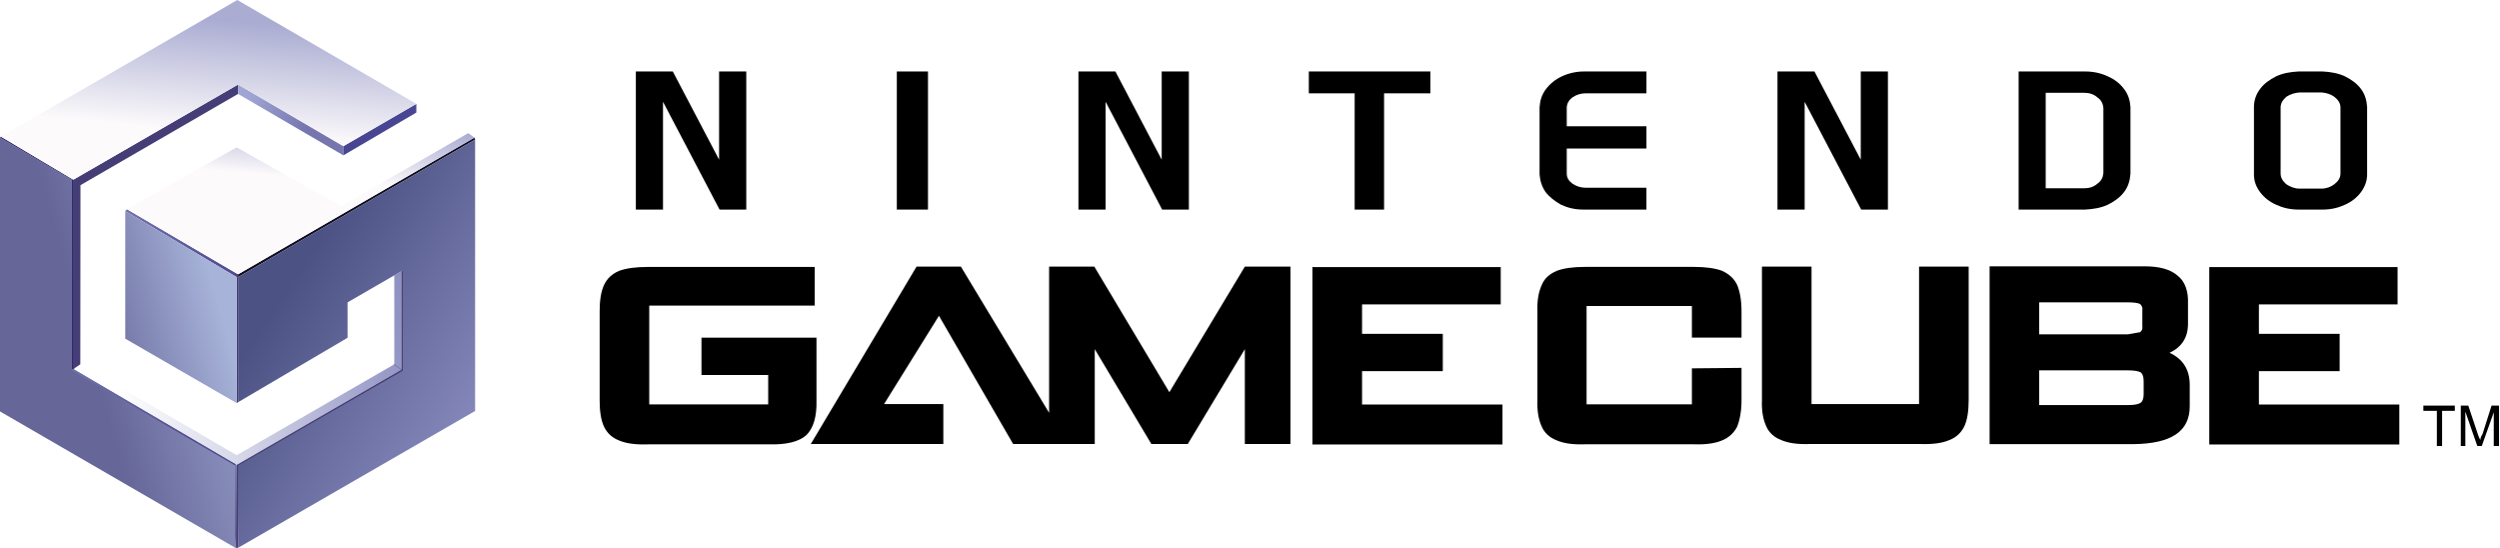
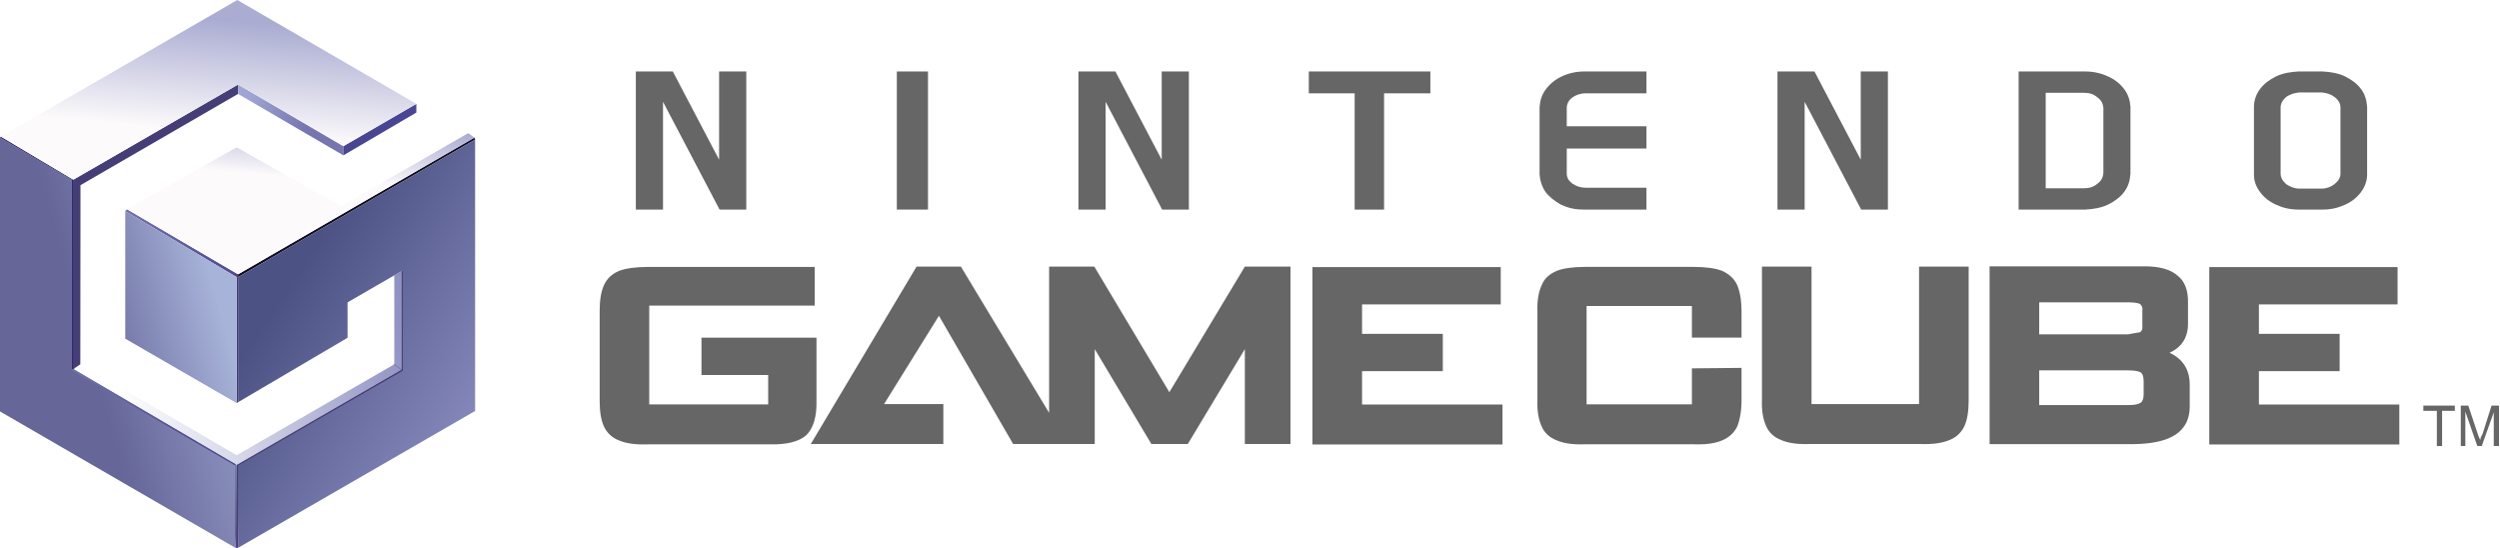
<svg xmlns="http://www.w3.org/2000/svg" version="1.1" id="Ebene_1" x="0px" y="0px" width="566.93px" height="124.23px" viewBox="0 0 566.93 124.23" enable-background="new 0 0 566.93 124.23" xml:space="preserve">
+   <defs id="defs161" />
  <g id="underneath_1_">
</g>
  <g id="BOTTOM_LEFT_LINE">
</g>
-   <g>
-     <g>
+   <g id="g156">
+     <g id="g131">
      <g id="Layer_6">
-         <line fill="none" x1="29.248" y1="99.123" x2="28.12" y2="98.282" />
+         <line fill="none" x1="29.248" y1="99.123" x2="28.12" y2="98.282" id="line4" />
      </g>
      <g id="_x33_D_PART">
        <linearGradient id="SVGID_1_" gradientUnits="userSpaceOnUse" x1="24.415" y1="564.872" x2="104.743" y2="551.509" gradientTransform="matrix(1 0 0 1 -0.0049 -473.4258)">
-           <stop offset="0.037" style="stop-color:#FFFFFF" />
-           <stop offset="0.896" style="stop-color:#898CBF" />
+           <stop offset="0.037" style="stop-color:#FFFFFF" id="stop7" />
+           <stop offset="0.896" style="stop-color:#898CBF" id="stop9" />
        </linearGradient>
-         <polygon fill="url(#SVGID_1_)" points="89.451,62.438 89.451,82.608 53.699,103.224 18.222,82.608 16.628,83.691 53.699,105.427      91.065,83.824 91.065,61.505    " />
+         <polygon fill="url(#SVGID_1_)" points="89.451,62.438 89.451,82.608 53.699,103.224 18.222,82.608 16.628,83.691 53.699,105.427      91.065,83.824 91.065,61.505    " id="polygon12" />
      </g>
      <g id="black_line_thing">
-         <polygon fill="#7A7EAE" points="89.451,82.52 91.065,83.685 91.065,83.824 90.963,83.9 89.308,82.69 89.451,82.608    " />
+         <polygon fill="#7A7EAE" points="89.451,82.52 91.065,83.685 91.065,83.824 90.963,83.9 89.308,82.69 89.451,82.608    " id="polygon15" />
      </g>
      <g id="dark_purple_top_line">
        <linearGradient id="SVGID_2_" gradientUnits="userSpaceOnUse" x1="28.461" y1="68.837" x2="54.049" y2="68.837" gradientTransform="matrix(1 0 0 -1 -0.0449 123.9897)">
-           <stop offset="0" style="stop-color:#6E70A9" />
-           <stop offset="0.969" style="stop-color:#514A8E" />
+           <stop offset="0" style="stop-color:#6E70A9" id="stop18" />
+           <stop offset="0.969" style="stop-color:#514A8E" id="stop20" />
        </linearGradient>
-         <polygon fill="url(#SVGID_2_)" points="54.004,62.205 28.814,47.455 28.416,47.853 53.699,62.851    " />
+         <polygon fill="url(#SVGID_2_)" points="54.004,62.205 28.814,47.455 28.416,47.853 53.699,62.851    " id="polygon23" />
        <linearGradient id="SVGID_3_" gradientUnits="userSpaceOnUse" x1="53.857" y1="61.681" x2="54.185" y2="61.681" gradientTransform="matrix(1 0 0 -1 -0.0449 123.9897)">
-           <stop offset="0" style="stop-color:#6E70A9" />
-           <stop offset="0.969" style="stop-color:#514A8E" />
+           <stop offset="0" style="stop-color:#6E70A9" id="stop25" />
+           <stop offset="0.969" style="stop-color:#514A8E" id="stop27" />
        </linearGradient>
-         <polygon fill="url(#SVGID_3_)" points="53.922,62.205 54.107,62.205 54.14,62.413 53.813,62.413    " />
+         <polygon fill="url(#SVGID_3_)" points="53.922,62.205 54.107,62.205 54.14,62.413 53.813,62.413    " id="polygon30" />
      </g>
      <g id="top_black_line">
-         <polygon fill="#120F22" points="54.004,62.851 54.004,62.205 107.627,31.206 107.785,31.647    " />
+         <polygon fill="#120F22" points="54.004,62.851 54.004,62.205 107.627,31.206 107.785,31.647    " id="polygon33" />
      </g>
      <g id="LOGO_DARK_LINES">
-         <polygon fill="#453D76" points="54.004,124.23 54.363,105.729 91.582,84.28 91.72,61.312 91.065,61.312 91.065,83.824      53.699,105.427 53.565,124.23    " />
+         <polygon fill="#453D76" points="54.004,124.23 54.363,105.729 91.582,84.28 91.72,61.312 91.065,61.312 91.065,83.824      53.699,105.427 53.565,124.23    " id="polygon36" />
      </g>
      <g id="LOGO">
        <linearGradient id="SVGID_4_" gradientUnits="userSpaceOnUse" x1="64.085" y1="540.326" x2="108.726" y2="569.631" gradientTransform="matrix(1 0 0 1 -0.0049 -473.4258)">
-           <stop offset="0" style="stop-color:#4C5284" />
-           <stop offset="1" style="stop-color:#8789BC" />
+           <stop offset="0" style="stop-color:#4C5284" id="stop39" />
+           <stop offset="1" style="stop-color:#8789BC" id="stop41" />
        </linearGradient>
-         <polygon fill="url(#SVGID_4_)" points="54.004,91.212 54.004,62.851 107.785,31.647 107.785,93.197 54.004,124.23      54.004,105.573 91.361,84.062 91.361,61.332 78.85,68.566 78.85,76.595    " />
+         <polygon fill="url(#SVGID_4_)" points="54.004,91.212 54.004,62.851 107.785,31.647 107.785,93.197 54.004,124.23      54.004,105.573 91.361,84.062 91.361,61.332 78.85,68.566 78.85,76.595    " id="polygon44" />
      </g>
      <g id="BOTTOM_LAIN_LEFT_LIGHT_LINE">
        <linearGradient id="SVGID_5_" gradientUnits="userSpaceOnUse" x1="53.464" y1="596.999" x2="53.153" y2="577.096" gradientTransform="matrix(1 0 0 1 -0.0049 -473.4258)">
-           <stop offset="0.11" style="stop-color:#4C407E" />
-           <stop offset="0.89" style="stop-color:#666699" />
-           <stop offset="1" style="stop-color:#A7B3D9" />
-           <stop offset="1" style="stop-color:#9BA5CD" />
+           <stop offset="0.11" style="stop-color:#4C407E" id="stop47" />
+           <stop offset="0.89" style="stop-color:#666699" id="stop49" />
+           <stop offset="1" style="stop-color:#A7B3D9" id="stop51" />
+           <stop offset="1" style="stop-color:#9BA5CD" id="stop53" />
        </linearGradient>
-         <polyline fill="url(#SVGID_5_)" points="53.402,124.23 53.699,124.23 53.699,105.427 52.642,104.806 53.402,124.23    " />
+         <polyline fill="url(#SVGID_5_)" points="53.402,124.23 53.699,124.23 53.699,105.427 52.642,104.806 53.402,124.23    " id="polyline56" />
      </g>
      <g id="underneath">
-         <polyline fill="#2D2868" points="16.542,40.703 16.771,40.897 16.862,83.532 16.628,83.691 16.486,83.601 16.542,40.703    " />
+         <polyline fill="#2D2868" points="16.542,40.703 16.771,40.897 16.862,83.532 16.628,83.691 16.486,83.601 16.542,40.703    " id="polyline59" />
      </g>
      <g id="LEFT_3D_PURPLE_SHADOW">
-         <polygon fill="#453D76" points="18.222,82.608 16.628,83.691 16.628,40.755 54.004,19.174 54.004,21.3 18.26,41.987    " />
+         <polygon fill="#453D76" points="18.222,82.608 16.628,83.691 16.628,40.755 54.004,19.174 54.004,21.3 18.26,41.987    " id="polygon62" />
      </g>
      <g id="MAIN_DARK_PURPLE_LINE">
-         <polygon fill="#453D76" points="54.004,62.094 54.004,91.212 53.699,91.417 53.699,62.851 53.699,62.028    " />
+         <polygon fill="#453D76" points="54.004,62.094 54.004,91.212 53.699,91.417 53.699,62.851 53.699,62.028    " id="polygon65" />
      </g>
      <g id="logo_LEFT_side">
        <linearGradient id="SVGID_6_" gradientUnits="userSpaceOnUse" x1="4.824" y1="553.133" x2="66.026" y2="536.124" gradientTransform="matrix(1 0 0 1 -0.0049 -473.4258)">
-           <stop offset="0.233" style="stop-color:#666699" />
-           <stop offset="0.724" style="stop-color:#A7B3D9" />
+           <stop offset="0.233" style="stop-color:#666699" id="stop68" />
+           <stop offset="0.724" style="stop-color:#A7B3D9" id="stop70" />
        </linearGradient>
-         <polygon fill="url(#SVGID_6_)" points="28.416,47.853 28.416,76.802 53.699,91.417 53.699,62.851    " />
+         <polygon fill="url(#SVGID_6_)" points="28.416,47.853 28.416,76.802 53.699,91.417 53.699,62.851    " id="polygon73" />
        <linearGradient id="SVGID_7_" gradientUnits="userSpaceOnUse" x1="5.882" y1="556.931" x2="67.08" y2="539.923" gradientTransform="matrix(1 0 0 1 -0.0049 -473.4258)">
-           <stop offset="0.233" style="stop-color:#666699" />
-           <stop offset="0.991" style="stop-color:#A7B3D9" />
+           <stop offset="0.233" style="stop-color:#666699" id="stop75" />
+           <stop offset="0.991" style="stop-color:#A7B3D9" id="stop77" />
        </linearGradient>
-         <polygon fill="url(#SVGID_7_)" points="53.402,123.926 53.402,105.251 16.628,83.691 16.628,40.964 0,31.206 0,93.302      53.402,124.23    " />
+         <polygon fill="url(#SVGID_7_)" points="53.402,123.926 53.402,105.251 16.628,83.691 16.628,40.964 0,31.206 0,93.302      53.402,124.23    " id="polygon80" />
      </g>
      <g id="left_purple_line">
-         <rect x="16.343" y="40.755" fill="#2D2868" width="0.285" height="42.938" />
-         <polygon fill="#2D2868" points="16.628,40.755 0.214,30.992 0,31.206 16.486,40.897    " />
+         <rect x="16.343" y="40.755" fill="#2D2868" width="0.285" height="42.938" id="rect83" />
+         <polygon fill="#2D2868" points="16.628,40.755 0.214,30.992 0,31.206 16.486,40.897    " id="polygon85" />
      </g>
      <g id="BOTTOM_PURPLE_LINE">
        <linearGradient id="SVGID_8_" gradientUnits="userSpaceOnUse" x1="19.586" y1="559.814" x2="43.921" y2="572.836" gradientTransform="matrix(1 0 0 1 -0.0049 -473.4258)">
-           <stop offset="0" style="stop-color:#6E70A9" />
-           <stop offset="0.969" style="stop-color:#514A8E" />
+           <stop offset="0" style="stop-color:#6E70A9" id="stop88" />
+           <stop offset="0.969" style="stop-color:#514A8E" id="stop90" />
        </linearGradient>
-         <polygon fill="url(#SVGID_8_)" points="53.402,105.251 53.402,105.603 16.343,84.015 16.343,83.691 16.628,83.691    " />
+         <polygon fill="url(#SVGID_8_)" points="53.402,105.251 53.402,105.603 16.343,84.015 16.343,83.691 16.628,83.691    " id="polygon93" />
      </g>
      <g id="top_middle_light_line">
        <linearGradient id="SVGID_9_" gradientUnits="userSpaceOnUse" x1="55.735" y1="495.654" x2="71.185" y2="503.171" gradientTransform="matrix(1 0 0 1 -0.0049 -473.4258)">
-           <stop offset="0.037" style="stop-color:#9EA5D3" />
-           <stop offset="0.902" style="stop-color:#7675AE" />
+           <stop offset="0.037" style="stop-color:#9EA5D3" id="stop96" />
+           <stop offset="0.902" style="stop-color:#7675AE" id="stop98" />
        </linearGradient>
-         <polygon fill="url(#SVGID_9_)" points="54.004,19.174 77.901,33.142 77.901,35.231 54.004,21.3    " />
+         <polygon fill="url(#SVGID_9_)" points="54.004,19.174 77.901,33.142 77.901,35.231 54.004,21.3    " id="polygon101" />
      </g>
      <g id="top_right">
-         <polygon fill="#484592" points="77.901,33.142 77.901,35.231 94.454,25.524 94.454,23.552    " />
+         <polygon fill="#484592" points="77.901,33.142 77.901,35.231 94.454,25.524 94.454,23.552    " id="polygon104" />
      </g>
      <g id="MAIN_TOP">
-         <path fill="none" d="M0,31.206" />
+         <path fill="none" d="M0,31.206" id="path107" />
        <linearGradient id="SVGID_10_" gradientUnits="userSpaceOnUse" x1="0.219" y1="504.418" x2="0.219" y2="504.418" gradientTransform="matrix(1 0 0 1 -0.0049 -473.4258)">
-           <stop offset="0.233" style="stop-color:#666699" />
-           <stop offset="0.991" style="stop-color:#A7B3D9" />
+           <stop offset="0.233" style="stop-color:#666699" id="stop109" />
+           <stop offset="0.991" style="stop-color:#A7B3D9" id="stop111" />
        </linearGradient>
-         <path fill="url(#SVGID_10_)" d="M0.214,30.992" />
+         <path fill="url(#SVGID_10_)" d="M0.214,30.992" id="path114" />
        <linearGradient id="SVGID_11_" gradientUnits="userSpaceOnUse" x1="49.386" y1="477.947" x2="45.741" y2="518.442" gradientTransform="matrix(1 0 0 1 -0.0049 -473.4258)">
-           <stop offset="0" style="stop-color:#AAACD2" />
-           <stop offset="0.626" style="stop-color:#FCFAFB" />
+           <stop offset="0" style="stop-color:#AAACD2" id="stop116" />
+           <stop offset="0.626" style="stop-color:#FCFAFB" id="stop118" />
        </linearGradient>
-         <polygon fill="url(#SVGID_11_)" points="53.833,0 94.454,23.552 77.901,33.142 54.004,19.174 16.628,40.755 0.214,30.992    " />
+         <polygon fill="url(#SVGID_11_)" points="53.833,0 94.454,23.552 77.901,33.142 54.004,19.174 16.628,40.755 0.214,30.992    " id="polygon121" />
        <linearGradient id="SVGID_12_" gradientUnits="userSpaceOnUse" x1="71.78" y1="473.265" x2="68.135" y2="513.761" gradientTransform="matrix(1 0 0 1 -0.0049 -473.4258)">
-           <stop offset="0.674" style="stop-color:#AAACD2" />
-           <stop offset="1" style="stop-color:#FCFAFB" />
+           <stop offset="0.674" style="stop-color:#AAACD2" id="stop123" />
+           <stop offset="1" style="stop-color:#FCFAFB" id="stop125" />
        </linearGradient>
-         <polygon fill="url(#SVGID_12_)" points="28.814,47.455 53.68,33.409 77.369,46.781 106.232,30.192 107.627,31.206 54.004,62.205         " />
+         <polygon fill="url(#SVGID_12_)" points="28.814,47.455 53.68,33.409 77.369,46.781 106.232,30.192 107.627,31.206 54.004,62.205         " id="polygon128" />
      </g>
    </g>
-     <g>
-       <path id="path23497" d="M373.52,21.158v-4.949h-14.143c-1.816,0-3.533,0.404-5.054,1.11c-1.513,0.71-2.726,1.718-3.634,2.932    c-0.908,1.209-1.314,2.529-1.416,4.04v15.252c0.1,1.417,0.508,2.729,1.313,3.944c0.912,1.21,2.121,2.116,3.537,2.924    c1.516,0.71,3.127,1.115,5.053,1.115h14.34v-4.949h-13.739c-1.11,0-2.118-0.306-3.022-0.911c-0.815-0.604-1.318-1.312-1.318-2.319    v-5.657h18.082v-5.053h-18.082v-4.142c0-1.013,0.503-1.817,1.318-2.427c0.904-0.606,1.912-0.91,3.022-0.91h13.739" />
-       <path id="path23501" d="M457.952,16.21v31.317h15.102c1.916-0.098,3.625-0.405,5.139-1.107c1.609-0.804,2.818-1.712,3.723-2.921    c0.908-1.203,1.307-2.615,1.408-4.127V24.266c-0.102-1.507-0.5-2.821-1.408-4.028c-0.904-1.208-2.111-2.213-3.723-2.921    c-1.514-0.705-3.225-1.107-5.139-1.107H457.952L457.952,16.21z M475.778,22.052c0.898,0.604,1.303,1.407,1.404,2.418v14.803    c-0.104,1.006-0.506,1.812-1.404,2.416c-0.809,0.703-1.82,1.005-2.928,1.005h-8.758V21.046h8.758    C473.958,21.046,474.969,21.347,475.778,22.052" />
-       <path id="path23503" d="M531.958,17.302c-1.488-0.692-3.172-0.993-5.053-1.093h-5.453c-1.885,0.099-3.566,0.4-5.057,1.093    c-1.584,0.794-2.775,1.68-3.666,2.874c-0.895,1.186-1.389,2.576-1.389,4.063v15.359c0,1.486,0.494,2.777,1.389,3.967    c0.891,1.19,2.082,2.179,3.666,2.874c1.49,0.693,3.172,1.089,5.057,1.089h5.453c1.881,0,3.563-0.396,5.053-1.089    c1.584-0.694,2.773-1.684,3.666-2.874c0.893-1.191,1.387-2.577,1.387-3.967v-15.36c-0.096-1.487-0.494-2.877-1.387-4.063    C534.731,18.981,533.542,18.095,531.958,17.302z M529.579,21.958c0.891,0.694,1.387,1.484,1.387,2.382v15.059    c0,0.892-0.496,1.686-1.387,2.379c-0.793,0.597-1.787,0.994-2.873,0.994h-5.055c-1.094,0-2.084-0.396-2.977-0.994    c-0.789-0.694-1.285-1.487-1.285-2.379V24.34c0-0.897,0.496-1.688,1.285-2.382c0.893-0.596,1.883-0.893,2.977-0.992h5.055    C527.793,21.067,528.786,21.363,529.579,21.958" />
-       <path id="path23515" d="M169.301,16.21h-6.163v20.003L152.634,16.21h-8.385v31.317h6.163V23.083l12.828,24.444h6.061V16.21" />
-       <path id="path23515_1_" d="M269.711,16.21h-6.163v20.003L253.043,16.21h-8.385v31.317h6.163V23.083l12.828,24.444h6.062V16.21" />
-       <path id="path23515_2_" d="M428.299,16.21h-6.162v20.003L411.633,16.21h-8.387v31.317h6.163V23.083l12.828,24.444h6.062V16.21" />
-       <path id="path23517" d="M210.526,47.527V16.21h-7.07v31.317H210.526L210.526,47.527" />
-       <path id="path23521" d="M296.922,16.21v4.949h10.401v26.369h6.671v-26.37h10.504v-4.949H296.92l0,0" />
+     <g id="g141">
+       <path id="path23497" d="M373.52,21.158v-4.949h-14.143c-1.816,0-3.533,0.404-5.054,1.11c-1.513,0.71-2.726,1.718-3.634,2.932    c-0.908,1.209-1.314,2.529-1.416,4.04v15.252c0.1,1.417,0.508,2.729,1.313,3.944c0.912,1.21,2.121,2.116,3.537,2.924    c1.516,0.71,3.127,1.115,5.053,1.115h14.34v-4.949h-13.739c-1.11,0-2.118-0.306-3.022-0.911c-0.815-0.604-1.318-1.312-1.318-2.319    v-5.657h18.082v-5.053h-18.082v-4.142c0-1.013,0.503-1.817,1.318-2.427c0.904-0.606,1.912-0.91,3.022-0.91h13.739" style="fill:#666666" />
+       <path id="path23501" d="M457.952,16.21v31.317h15.102c1.916-0.098,3.625-0.405,5.139-1.107c1.609-0.804,2.818-1.712,3.723-2.921    c0.908-1.203,1.307-2.615,1.408-4.127V24.266c-0.102-1.507-0.5-2.821-1.408-4.028c-0.904-1.208-2.111-2.213-3.723-2.921    c-1.514-0.705-3.225-1.107-5.139-1.107H457.952L457.952,16.21z M475.778,22.052c0.898,0.604,1.303,1.407,1.404,2.418v14.803    c-0.104,1.006-0.506,1.812-1.404,2.416c-0.809,0.703-1.82,1.005-2.928,1.005h-8.758V21.046h8.758    C473.958,21.046,474.969,21.347,475.778,22.052" style="fill:#666666" />
+       <path id="path23503" d="M531.958,17.302c-1.488-0.692-3.172-0.993-5.053-1.093h-5.453c-1.885,0.099-3.566,0.4-5.057,1.093    c-1.584,0.794-2.775,1.68-3.666,2.874c-0.895,1.186-1.389,2.576-1.389,4.063v15.359c0,1.486,0.494,2.777,1.389,3.967    c0.891,1.19,2.082,2.179,3.666,2.874c1.49,0.693,3.172,1.089,5.057,1.089h5.453c1.881,0,3.563-0.396,5.053-1.089    c1.584-0.694,2.773-1.684,3.666-2.874c0.893-1.191,1.387-2.577,1.387-3.967v-15.36c-0.096-1.487-0.494-2.877-1.387-4.063    C534.731,18.981,533.542,18.095,531.958,17.302z M529.579,21.958c0.891,0.694,1.387,1.484,1.387,2.382v15.059    c0,0.892-0.496,1.686-1.387,2.379c-0.793,0.597-1.787,0.994-2.873,0.994h-5.055c-1.094,0-2.084-0.396-2.977-0.994    c-0.789-0.694-1.285-1.487-1.285-2.379V24.34c0-0.897,0.496-1.688,1.285-2.382c0.893-0.596,1.883-0.893,2.977-0.992h5.055    C527.793,21.067,528.786,21.363,529.579,21.958" style="fill:#666666" />
+       <path id="path23515" d="M169.301,16.21h-6.163v20.003L152.634,16.21h-8.385v31.317h6.163V23.083l12.828,24.444h6.061V16.21" style="fill:#666666" />
+       <path id="path23515_1_" d="M269.711,16.21h-6.163v20.003L253.043,16.21h-8.385v31.317h6.163V23.083l12.828,24.444h6.062V16.21" style="fill:#666666" />
+       <path id="path23515_2_" d="M428.299,16.21h-6.162v20.003L411.633,16.21h-8.387v31.317h6.163V23.083l12.828,24.444h6.062V16.21" style="fill:#666666" />
+       <path id="path23517" d="M210.526,47.527V16.21h-7.07v31.317H210.526L210.526,47.527" style="fill:#666666" />
+       <path id="path23521" d="M296.922,16.21v4.949h10.401v26.369h6.671v-26.37h10.504v-4.949H296.92l0,0" style="fill:#666666" />
    </g>
-     <g>
-       <path id="path23505" d="M543.92,69.03v-8.463h-42.717v40.229h43.113v-9.062h-31.855v-7.57h18.316v-8.457h-18.316V69.03H543.92    L543.92,69.03" />
-       <path id="path23507" d="M496.374,68.755c0.096-2.785-0.697-4.977-2.393-6.274c-1.596-1.394-4.08-2.09-7.467-2.09h-35.148v40.325    h32.658c8.563-0.099,12.744-2.887,12.744-8.562v-4.883c0-3.382-1.492-5.87-4.582-7.262c2.789-1.298,4.188-3.487,4.188-6.576    V68.755L496.374,68.755z M485.52,68.955c0.398,0.399,0.602,0.8,0.496,1.396v3.685c0.104,0.495-0.098,0.995-0.496,1.293    l-2.795,0.495h-20.107v-7.266h20.107C484.227,68.558,485.221,68.757,485.52,68.955L485.52,68.955z M462.618,91.855v-7.867h20.211    c1.496,0,2.393,0.201,2.889,0.5c0.402,0.401,0.596,0.998,0.596,1.993v2.886c0,0.897-0.191,1.594-0.596,1.891    c-0.496,0.4-1.393,0.597-2.889,0.597L462.618,91.855" />
-       <path id="path23509" d="M446.614,60.458h-11.25v31.167h-24.396V60.458h-11.248v30.271c-0.106,2.486,0.295,4.484,0.99,5.975    c0.6,1.395,1.797,2.49,3.389,3.089c1.597,0.695,3.684,0.993,6.47,0.896h25.093c2.789,0.097,4.977-0.201,6.57-0.896    c1.59-0.599,2.689-1.694,3.389-3.089c0.695-1.491,0.996-3.487,0.996-5.975V60.458" />
-       <path id="path23511" d="M394.09,64.607c-0.705-1.489-1.896-2.488-3.388-3.186c-1.596-0.602-3.784-0.898-6.473-0.898h-24.591    c-2.789,0-4.881,0.298-6.478,0.898c-1.591,0.697-2.786,1.696-3.382,3.186c-0.697,1.494-1.096,3.484-0.993,5.974v20.214    c-0.103,2.484,0.296,4.48,0.993,5.971c0.596,1.396,1.791,2.491,3.382,3.093c1.597,0.693,3.688,0.991,6.478,0.893h24.592    c2.688,0.098,4.877-0.199,6.473-0.893c1.492-0.602,2.684-1.697,3.387-3.093c0.597-1.489,0.996-3.485,0.996-5.971v-7.371    l-11.256,0.105v8.162h-23.893V69.39h23.893v7.165h11.256v-5.974C395.086,67.996,394.687,66.007,394.09,64.607" />
-       <path id="path23513" d="M340.461,69.03v-8.463h-42.718v40.229h43.116v-9.062h-31.861v-7.57h18.321v-8.457h-18.321V69.03H340.461    L340.461,69.03" />
-       <path id="path23523" d="M282.411,60.458l-17.127,28.48l-17.025-28.48h-10.254v33.159l-20.016-33.159h-10.056l-23.994,40.228    h30.068v-9.061h-13.442l12.447-20.013l16.828,29.072h18.519V79.179l12.842,21.505h8.266l12.942-21.505v21.505h10.354V60.457    h-10.354l0,0" />
-       <path id="path23525" d="M184.83,69.307v-8.77h-37.938c-2.685,0-4.879,0.3-6.474,0.899c-1.59,0.696-2.686,1.698-3.381,3.187    c-0.7,1.493-0.998,3.483-0.998,5.975v20.21c0,2.486,0.298,4.483,0.998,5.975c0.696,1.395,1.792,2.49,3.381,3.091    c1.594,0.692,3.789,0.991,6.474,0.895h27.584c3.978,0.097,6.768-0.599,8.458-2.091c1.595-1.595,2.391-4.183,2.294-7.868v-14.24    H159.14v8.47h15.135v6.667H147.29V69.307H184.83" />
+     <g id="g150">
+       <path id="path23505" d="M543.92,69.03v-8.463h-42.717v40.229h43.113v-9.062h-31.855v-7.57h18.316v-8.457h-18.316V69.03H543.92    L543.92,69.03" style="fill:#666666" />
+       <path id="path23507" d="M496.374,68.755c0.096-2.785-0.697-4.977-2.393-6.274c-1.596-1.394-4.08-2.09-7.467-2.09h-35.148v40.325    h32.658c8.563-0.099,12.744-2.887,12.744-8.562v-4.883c0-3.382-1.492-5.87-4.582-7.262c2.789-1.298,4.188-3.487,4.188-6.576    V68.755L496.374,68.755z M485.52,68.955c0.398,0.399,0.602,0.8,0.496,1.396v3.685c0.104,0.495-0.098,0.995-0.496,1.293    l-2.795,0.495h-20.107v-7.266h20.107C484.227,68.558,485.221,68.757,485.52,68.955L485.52,68.955z M462.618,91.855v-7.867h20.211    c1.496,0,2.393,0.201,2.889,0.5c0.402,0.401,0.596,0.998,0.596,1.993v2.886c0,0.897-0.191,1.594-0.596,1.891    c-0.496,0.4-1.393,0.597-2.889,0.597L462.618,91.855" style="fill:#666666" />
+       <path id="path23509" d="M446.614,60.458h-11.25v31.167h-24.396V60.458h-11.248v30.271c-0.106,2.486,0.295,4.484,0.99,5.975    c0.6,1.395,1.797,2.49,3.389,3.089c1.597,0.695,3.684,0.993,6.47,0.896h25.093c2.789,0.097,4.977-0.201,6.57-0.896    c1.59-0.599,2.689-1.694,3.389-3.089c0.695-1.491,0.996-3.487,0.996-5.975V60.458" style="fill:#666666" />
+       <path id="path23511" d="M394.09,64.607c-0.705-1.489-1.896-2.488-3.388-3.186c-1.596-0.602-3.784-0.898-6.473-0.898h-24.591    c-2.789,0-4.881,0.298-6.478,0.898c-1.591,0.697-2.786,1.696-3.382,3.186c-0.697,1.494-1.096,3.484-0.993,5.974v20.214    c-0.103,2.484,0.296,4.48,0.993,5.971c0.596,1.396,1.791,2.491,3.382,3.093c1.597,0.693,3.688,0.991,6.478,0.893h24.592    c2.688,0.098,4.877-0.199,6.473-0.893c1.492-0.602,2.684-1.697,3.387-3.093c0.597-1.489,0.996-3.485,0.996-5.971v-7.371    l-11.256,0.105v8.162h-23.893V69.39h23.893v7.165h11.256v-5.974C395.086,67.996,394.687,66.007,394.09,64.607" style="fill:#666666" />
+       <path id="path23513" d="M340.461,69.03v-8.463h-42.718v40.229h43.116v-9.062h-31.861v-7.57h18.321v-8.457h-18.321V69.03H340.461    L340.461,69.03" style="fill:#666666" />
+       <path id="path23523" d="M282.411,60.458l-17.127,28.48l-17.025-28.48h-10.254v33.159l-20.016-33.159h-10.056l-23.994,40.228    h30.068v-9.061h-13.442l12.447-20.013l16.828,29.072h18.519V79.179l12.842,21.505h8.266l12.942-21.505v21.505h10.354V60.457    h-10.354l0,0" style="fill:#666666" />
+       <path id="path23525" d="M184.83,69.307v-8.77h-37.938c-2.685,0-4.879,0.3-6.474,0.899c-1.59,0.696-2.686,1.698-3.381,3.187    c-0.7,1.493-0.998,3.483-0.998,5.975v20.21c0,2.486,0.298,4.483,0.998,5.975c0.696,1.395,1.792,2.49,3.381,3.091    c1.594,0.692,3.789,0.991,6.474,0.895h27.584c3.978,0.097,6.768-0.599,8.458-2.091c1.595-1.595,2.391-4.183,2.294-7.868v-14.24    H159.14v8.47h15.135v6.667H147.29V69.307H184.83" style="fill:#666666" />
    </g>
-     <g>
-       <path id="path23527" d="M566.93,91.979h-1.693l-2.041,6.45c-0.334,0.513-0.51,1.024-0.51,1.362    c-0.172-0.338-0.346-0.682-0.512-1.188l-2.211-6.626h-1.699v9.17h1.027v-7.813l2.717,7.813h1.012l2.721-7.642v7.642h1.189V91.979" />
-       <path id="path23529" d="M554.016,93.167h2.893v-1.188h-7.139v1.188h3.063v7.982h1.186v-7.982" />
+     <g id="g154">
+       <path id="path23527" d="M566.93,91.979h-1.693l-2.041,6.45c-0.334,0.513-0.51,1.024-0.51,1.362    c-0.172-0.338-0.346-0.682-0.512-1.188l-2.211-6.626h-1.699v9.17h1.027v-7.813l2.717,7.813h1.012l2.721-7.642v7.642h1.189V91.979" style="fill:#666666" />
+       <path id="path23529" d="M554.016,93.167h2.893v-1.188h-7.139v1.188h3.063v7.982h1.186v-7.982" style="fill:#666666" />
    </g>
  </g>
</svg>
